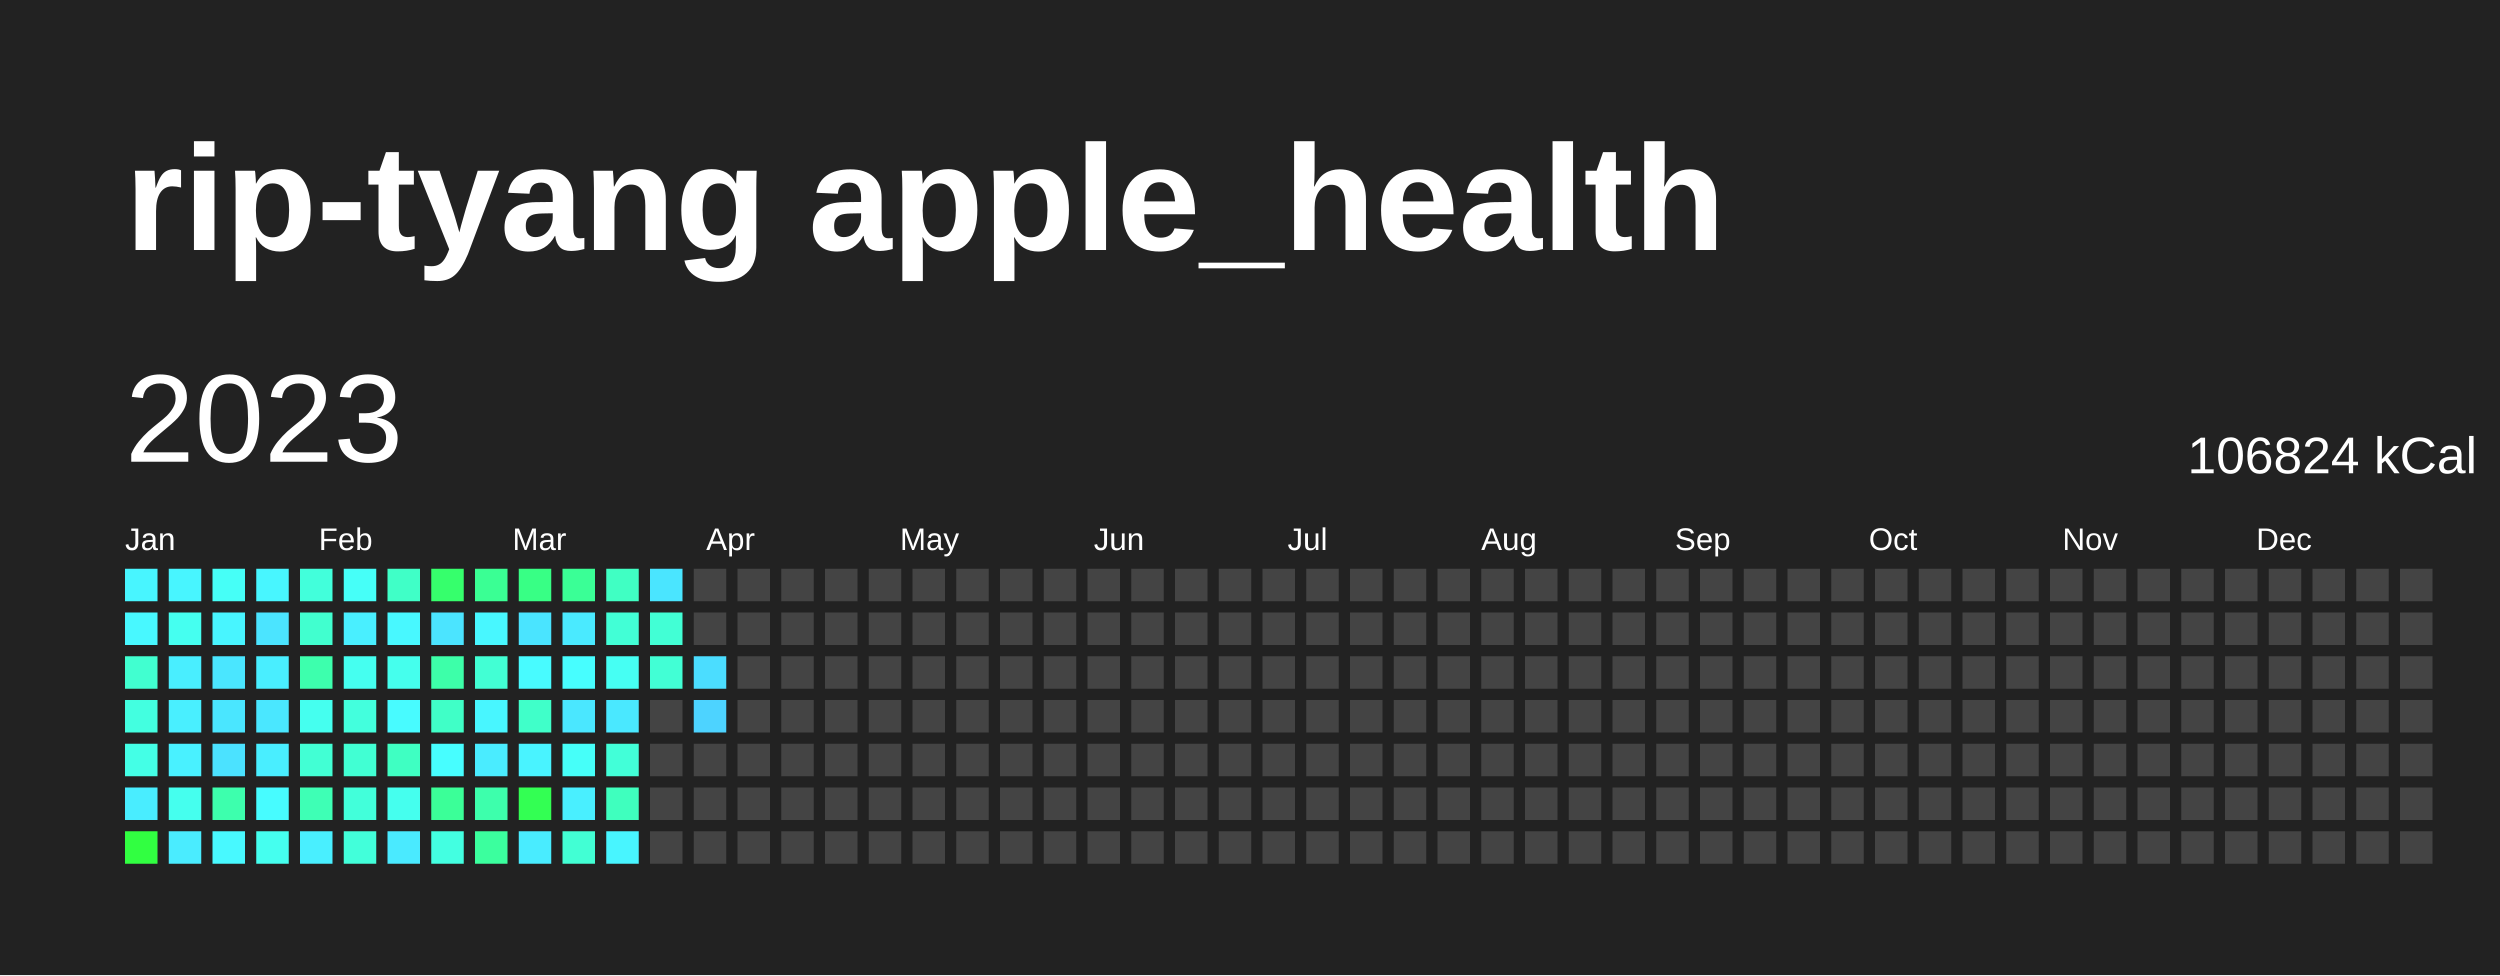
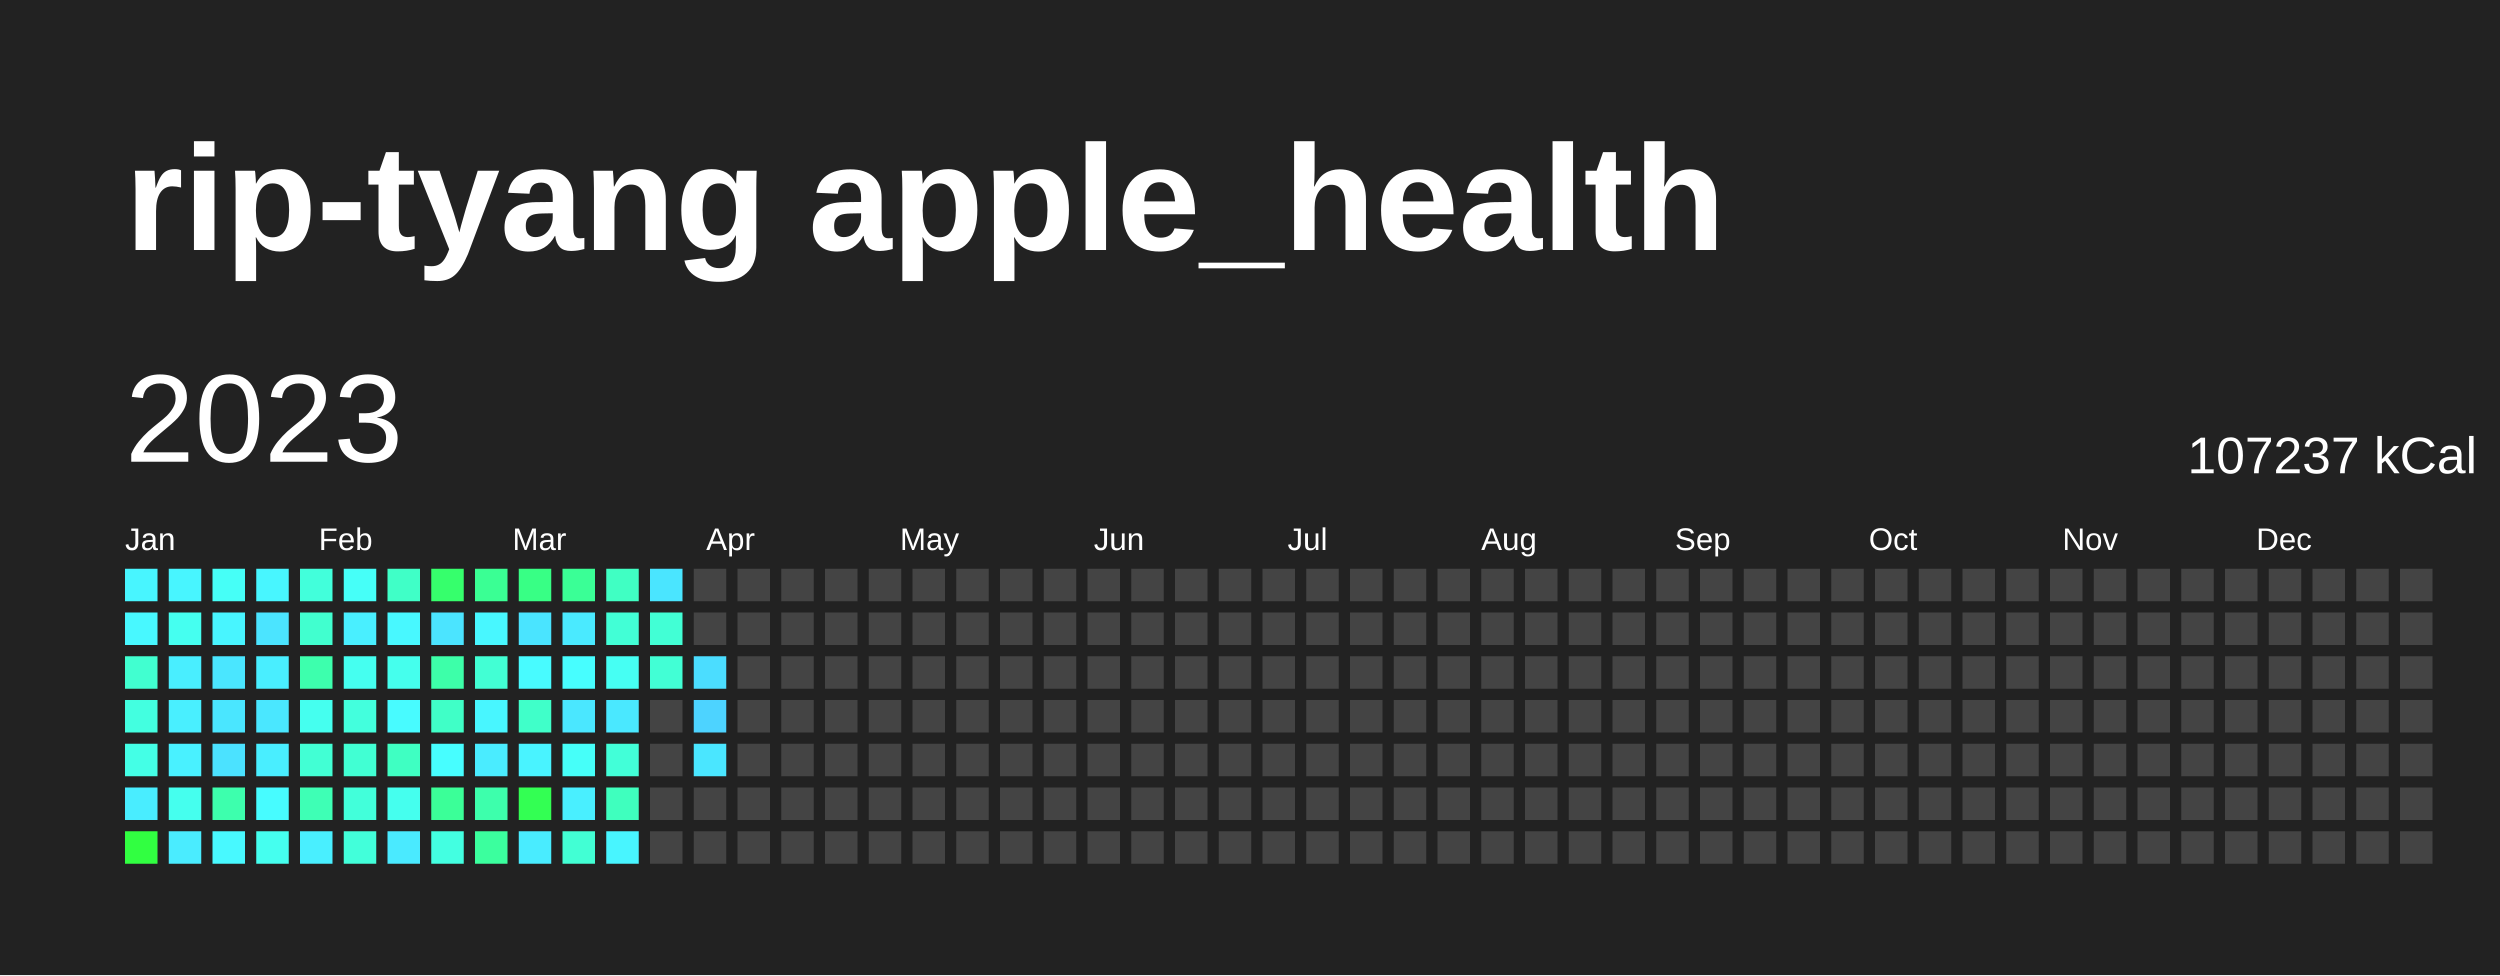
<svg xmlns="http://www.w3.org/2000/svg" baseProfile="full" height="78mm" version="1.1" viewBox="0,0,200,78" width="200mm">
  <defs />
  <rect fill="#222222" height="78" width="200" x="0" y="0" />
  <text fill="#FFFFFF" style="font-size:12px; font-family:Arial; font-weight:bold;" x="10" y="20">rip-tyang apple_health</text>
  <text dominant-baseline="hanging" fill="#FFFFFF" style="font-size:10.0px; font-family:Arial;" x="10" y="30">2023</text>
-   <text dominant-baseline="hanging" fill="#FFFFFF" style="font-size:4.125px; font-family:Arial;" x="175" y="35">106824 kCal</text>
+   <text dominant-baseline="hanging" fill="#FFFFFF" style="font-size:4.125px; font-family:Arial;" x="175" y="35">107237 kCal</text>
  <text fill="#FFFFFF" style="font-size:2.5px; font-family:Arial" x="10.0" y="44">Jan</text>
  <text fill="#FFFFFF" style="font-size:2.5px; font-family:Arial" x="25.5" y="44">Feb</text>
  <text fill="#FFFFFF" style="font-size:2.5px; font-family:Arial" x="41.0" y="44">Mar</text>
  <text fill="#FFFFFF" style="font-size:2.5px; font-family:Arial" x="56.5" y="44">Apr</text>
  <text fill="#FFFFFF" style="font-size:2.5px; font-family:Arial" x="72.0" y="44">May</text>
  <text fill="#FFFFFF" style="font-size:2.5px; font-family:Arial" x="87.5" y="44">Jun</text>
  <text fill="#FFFFFF" style="font-size:2.5px; font-family:Arial" x="103.0" y="44">Jul</text>
  <text fill="#FFFFFF" style="font-size:2.5px; font-family:Arial" x="118.5" y="44">Aug</text>
  <text fill="#FFFFFF" style="font-size:2.5px; font-family:Arial" x="134.0" y="44">Sep</text>
  <text fill="#FFFFFF" style="font-size:2.5px; font-family:Arial" x="149.5" y="44">Oct</text>
  <text fill="#FFFFFF" style="font-size:2.5px; font-family:Arial" x="165.0" y="44">Nov</text>
  <text fill="#FFFFFF" style="font-size:2.5px; font-family:Arial" x="180.5" y="44">Dec</text>
  <rect fill="#48f5ff" height="2.6" width="2.6" x="10.0" y="45.5" />
  <rect fill="#48f8ff" height="2.6" width="2.6" x="10.0" y="49.0" />
  <rect fill="#41ffd0" height="2.6" width="2.6" x="10.0" y="52.5" />
  <rect fill="#43ffe0" height="2.6" width="2.6" x="10.0" y="56.0" />
  <rect fill="#44ffe6" height="2.6" width="2.6" x="10.0" y="59.5" />
  <rect fill="#49edff" height="2.6" width="2.6" x="10.0" y="63.0" />
  <rect fill="#31ff41" height="2.6" width="2.6" x="10.0" y="66.5" />
  <rect fill="#48f5ff" height="2.6" width="2.6" x="13.5" y="45.5" />
  <rect fill="#45fff0" height="2.6" width="2.6" x="13.5" y="49.0" />
  <rect fill="#49eeff" height="2.6" width="2.6" x="13.5" y="52.5" />
  <rect fill="#49efff" height="2.6" width="2.6" x="13.5" y="56.0" />
  <rect fill="#49f1ff" height="2.6" width="2.6" x="13.5" y="59.5" />
  <rect fill="#45ffee" height="2.6" width="2.6" x="13.5" y="63.0" />
  <rect fill="#4aecff" height="2.6" width="2.6" x="13.5" y="66.5" />
  <rect fill="#46fff7" height="2.6" width="2.6" x="17.0" y="45.5" />
  <rect fill="#48f5ff" height="2.6" width="2.6" x="17.0" y="49.0" />
  <rect fill="#4ae6ff" height="2.6" width="2.6" x="17.0" y="52.5" />
  <rect fill="#4ae6ff" height="2.6" width="2.6" x="17.0" y="56.0" />
  <rect fill="#4be2ff" height="2.6" width="2.6" x="17.0" y="59.5" />
  <rect fill="#3dffad" height="2.6" width="2.6" x="17.0" y="63.0" />
  <rect fill="#48f9ff" height="2.6" width="2.6" x="17.0" y="66.5" />
  <rect fill="#48f6ff" height="2.6" width="2.6" x="20.5" y="45.5" />
  <rect fill="#4be4ff" height="2.6" width="2.6" x="20.5" y="49.0" />
  <rect fill="#49eeff" height="2.6" width="2.6" x="20.5" y="52.5" />
  <rect fill="#4ae7ff" height="2.6" width="2.6" x="20.5" y="56.0" />
  <rect fill="#49eeff" height="2.6" width="2.6" x="20.5" y="59.5" />
  <rect fill="#47fcff" height="2.6" width="2.6" x="20.5" y="63.0" />
  <rect fill="#45ffef" height="2.6" width="2.6" x="20.5" y="66.5" />
  <rect fill="#42ffdb" height="2.6" width="2.6" x="24.0" y="45.5" />
  <rect fill="#41ffcf" height="2.6" width="2.6" x="24.0" y="49.0" />
  <rect fill="#3dffad" height="2.6" width="2.6" x="24.0" y="52.5" />
  <rect fill="#45ffef" height="2.6" width="2.6" x="24.0" y="56.0" />
  <rect fill="#42ffd4" height="2.6" width="2.6" x="24.0" y="59.5" />
  <rect fill="#3effb5" height="2.6" width="2.6" x="24.0" y="63.0" />
  <rect fill="#49efff" height="2.6" width="2.6" x="24.0" y="66.5" />
  <rect fill="#46fff8" height="2.6" width="2.6" x="27.5" y="45.5" />
  <rect fill="#49efff" height="2.6" width="2.6" x="27.5" y="49.0" />
  <rect fill="#45fff0" height="2.6" width="2.6" x="27.5" y="52.5" />
  <rect fill="#43ffdd" height="2.6" width="2.6" x="27.5" y="56.0" />
  <rect fill="#41ffd3" height="2.6" width="2.6" x="27.5" y="59.5" />
  <rect fill="#42ffda" height="2.6" width="2.6" x="27.5" y="63.0" />
  <rect fill="#42ffda" height="2.6" width="2.6" x="27.5" y="66.5" />
  <rect fill="#40ffc7" height="2.6" width="2.6" x="31.0" y="45.5" />
  <rect fill="#48f8ff" height="2.6" width="2.6" x="31.0" y="49.0" />
  <rect fill="#45ffed" height="2.6" width="2.6" x="31.0" y="52.5" />
  <rect fill="#48fbff" height="2.6" width="2.6" x="31.0" y="56.0" />
  <rect fill="#3fffc2" height="2.6" width="2.6" x="31.0" y="59.5" />
  <rect fill="#45ffee" height="2.6" width="2.6" x="31.0" y="63.0" />
  <rect fill="#4aeaff" height="2.6" width="2.6" x="31.0" y="66.5" />
  <rect fill="#36ff6c" height="2.6" width="2.6" x="34.5" y="45.5" />
  <rect fill="#4be4ff" height="2.6" width="2.6" x="34.5" y="49.0" />
  <rect fill="#3dffa9" height="2.6" width="2.6" x="34.5" y="52.5" />
  <rect fill="#40ffc7" height="2.6" width="2.6" x="34.5" y="56.0" />
  <rect fill="#47feff" height="2.6" width="2.6" x="34.5" y="59.5" />
  <rect fill="#3bff98" height="2.6" width="2.6" x="34.5" y="63.0" />
  <rect fill="#43ffe1" height="2.6" width="2.6" x="34.5" y="66.5" />
  <rect fill="#3aff94" height="2.6" width="2.6" x="38.0" y="45.5" />
  <rect fill="#48f7ff" height="2.6" width="2.6" x="38.0" y="49.0" />
  <rect fill="#42ffd4" height="2.6" width="2.6" x="38.0" y="52.5" />
  <rect fill="#48f6ff" height="2.6" width="2.6" x="38.0" y="56.0" />
  <rect fill="#4aecff" height="2.6" width="2.6" x="38.0" y="59.5" />
  <rect fill="#3dffac" height="2.6" width="2.6" x="38.0" y="63.0" />
  <rect fill="#3bff9e" height="2.6" width="2.6" x="38.0" y="66.5" />
  <rect fill="#38ff85" height="2.6" width="2.6" x="41.5" y="45.5" />
  <rect fill="#4ae4ff" height="2.6" width="2.6" x="41.5" y="49.0" />
  <rect fill="#48fbff" height="2.6" width="2.6" x="41.5" y="52.5" />
  <rect fill="#40ffc9" height="2.6" width="2.6" x="41.5" y="56.0" />
  <rect fill="#49f3ff" height="2.6" width="2.6" x="41.5" y="59.5" />
  <rect fill="#33ff53" height="2.6" width="2.6" x="41.5" y="63.0" />
  <rect fill="#49ecff" height="2.6" width="2.6" x="41.5" y="66.5" />
  <rect fill="#3aff96" height="2.6" width="2.6" x="45.0" y="45.5" />
  <rect fill="#4aeaff" height="2.6" width="2.6" x="45.0" y="49.0" />
  <rect fill="#47feff" height="2.6" width="2.6" x="45.0" y="52.5" />
  <rect fill="#4ae7ff" height="2.6" width="2.6" x="45.0" y="56.0" />
  <rect fill="#46fff9" height="2.6" width="2.6" x="45.0" y="59.5" />
  <rect fill="#49efff" height="2.6" width="2.6" x="45.0" y="63.0" />
  <rect fill="#42ffd4" height="2.6" width="2.6" x="45.0" y="66.5" />
  <rect fill="#40ffc3" height="2.6" width="2.6" x="48.5" y="45.5" />
  <rect fill="#42ffd6" height="2.6" width="2.6" x="48.5" y="49.0" />
  <rect fill="#46fff3" height="2.6" width="2.6" x="48.5" y="52.5" />
  <rect fill="#4ae8ff" height="2.6" width="2.6" x="48.5" y="56.0" />
  <rect fill="#42ffd8" height="2.6" width="2.6" x="48.5" y="59.5" />
  <rect fill="#3fffbe" height="2.6" width="2.6" x="48.5" y="63.0" />
  <rect fill="#48f5ff" height="2.6" width="2.6" x="48.5" y="66.5" />
  <rect fill="#4ae5ff" height="2.6" width="2.6" x="52.0" y="45.5" />
  <rect fill="#42ffd5" height="2.6" width="2.6" x="52.0" y="49.0" />
  <rect fill="#42ffd5" height="2.6" width="2.6" x="52.0" y="52.5" />
  <rect fill="#444444" height="2.6" width="2.6" x="52.0" y="56.0" />
  <rect fill="#444444" height="2.6" width="2.6" x="52.0" y="59.5" />
  <rect fill="#444444" height="2.6" width="2.6" x="52.0" y="63.0" />
  <rect fill="#444444" height="2.6" width="2.6" x="52.0" y="66.5" />
  <rect fill="#444444" height="2.6" width="2.6" x="55.5" y="45.5" />
  <rect fill="#444444" height="2.6" width="2.6" x="55.5" y="49.0" />
  <rect fill="#4bddff" height="2.6" width="2.6" x="55.5" y="52.5" />
  <rect fill="#4dd3ff" height="2.6" width="2.6" x="55.5" y="56.0" />
-   <rect fill="#444444" height="2.6" width="2.6" x="55.5" y="59.5" />
+   <rect fill="#4ae6ff" height="2.6" width="2.6" x="55.5" y="59.5" />
  <rect fill="#444444" height="2.6" width="2.6" x="55.5" y="63.0" />
  <rect fill="#444444" height="2.6" width="2.6" x="55.5" y="66.5" />
  <rect fill="#444444" height="2.6" width="2.6" x="59.0" y="45.5" />
  <rect fill="#444444" height="2.6" width="2.6" x="59.0" y="49.0" />
  <rect fill="#444444" height="2.6" width="2.6" x="59.0" y="52.5" />
  <rect fill="#444444" height="2.6" width="2.6" x="59.0" y="56.0" />
  <rect fill="#444444" height="2.6" width="2.6" x="59.0" y="59.5" />
  <rect fill="#444444" height="2.6" width="2.6" x="59.0" y="63.0" />
  <rect fill="#444444" height="2.6" width="2.6" x="59.0" y="66.5" />
  <rect fill="#444444" height="2.6" width="2.6" x="62.5" y="45.5" />
  <rect fill="#444444" height="2.6" width="2.6" x="62.5" y="49.0" />
  <rect fill="#444444" height="2.6" width="2.6" x="62.5" y="52.5" />
  <rect fill="#444444" height="2.6" width="2.6" x="62.5" y="56.0" />
  <rect fill="#444444" height="2.6" width="2.6" x="62.5" y="59.5" />
  <rect fill="#444444" height="2.6" width="2.6" x="62.5" y="63.0" />
  <rect fill="#444444" height="2.6" width="2.6" x="62.5" y="66.5" />
  <rect fill="#444444" height="2.6" width="2.6" x="66.0" y="45.5" />
  <rect fill="#444444" height="2.6" width="2.6" x="66.0" y="49.0" />
  <rect fill="#444444" height="2.6" width="2.6" x="66.0" y="52.5" />
  <rect fill="#444444" height="2.6" width="2.6" x="66.0" y="56.0" />
  <rect fill="#444444" height="2.6" width="2.6" x="66.0" y="59.5" />
  <rect fill="#444444" height="2.6" width="2.6" x="66.0" y="63.0" />
  <rect fill="#444444" height="2.6" width="2.6" x="66.0" y="66.5" />
  <rect fill="#444444" height="2.6" width="2.6" x="69.5" y="45.5" />
  <rect fill="#444444" height="2.6" width="2.6" x="69.5" y="49.0" />
  <rect fill="#444444" height="2.6" width="2.6" x="69.5" y="52.5" />
  <rect fill="#444444" height="2.6" width="2.6" x="69.5" y="56.0" />
  <rect fill="#444444" height="2.6" width="2.6" x="69.5" y="59.5" />
  <rect fill="#444444" height="2.6" width="2.6" x="69.5" y="63.0" />
  <rect fill="#444444" height="2.6" width="2.6" x="69.5" y="66.5" />
  <rect fill="#444444" height="2.6" width="2.6" x="73.0" y="45.5" />
  <rect fill="#444444" height="2.6" width="2.6" x="73.0" y="49.0" />
  <rect fill="#444444" height="2.6" width="2.6" x="73.0" y="52.5" />
  <rect fill="#444444" height="2.6" width="2.6" x="73.0" y="56.0" />
  <rect fill="#444444" height="2.6" width="2.6" x="73.0" y="59.5" />
  <rect fill="#444444" height="2.6" width="2.6" x="73.0" y="63.0" />
  <rect fill="#444444" height="2.6" width="2.6" x="73.0" y="66.5" />
  <rect fill="#444444" height="2.6" width="2.6" x="76.5" y="45.5" />
  <rect fill="#444444" height="2.6" width="2.6" x="76.5" y="49.0" />
  <rect fill="#444444" height="2.6" width="2.6" x="76.5" y="52.5" />
  <rect fill="#444444" height="2.6" width="2.6" x="76.5" y="56.0" />
  <rect fill="#444444" height="2.6" width="2.6" x="76.5" y="59.5" />
  <rect fill="#444444" height="2.6" width="2.6" x="76.5" y="63.0" />
  <rect fill="#444444" height="2.6" width="2.6" x="76.5" y="66.5" />
  <rect fill="#444444" height="2.6" width="2.6" x="80.0" y="45.5" />
  <rect fill="#444444" height="2.6" width="2.6" x="80.0" y="49.0" />
  <rect fill="#444444" height="2.6" width="2.6" x="80.0" y="52.5" />
  <rect fill="#444444" height="2.6" width="2.6" x="80.0" y="56.0" />
  <rect fill="#444444" height="2.6" width="2.6" x="80.0" y="59.5" />
  <rect fill="#444444" height="2.6" width="2.6" x="80.0" y="63.0" />
  <rect fill="#444444" height="2.6" width="2.6" x="80.0" y="66.5" />
  <rect fill="#444444" height="2.6" width="2.6" x="83.5" y="45.5" />
  <rect fill="#444444" height="2.6" width="2.6" x="83.5" y="49.0" />
  <rect fill="#444444" height="2.6" width="2.6" x="83.5" y="52.5" />
  <rect fill="#444444" height="2.6" width="2.6" x="83.5" y="56.0" />
  <rect fill="#444444" height="2.6" width="2.6" x="83.5" y="59.5" />
  <rect fill="#444444" height="2.6" width="2.6" x="83.5" y="63.0" />
  <rect fill="#444444" height="2.6" width="2.6" x="83.5" y="66.5" />
  <rect fill="#444444" height="2.6" width="2.6" x="87.0" y="45.5" />
  <rect fill="#444444" height="2.6" width="2.6" x="87.0" y="49.0" />
  <rect fill="#444444" height="2.6" width="2.6" x="87.0" y="52.5" />
  <rect fill="#444444" height="2.6" width="2.6" x="87.0" y="56.0" />
  <rect fill="#444444" height="2.6" width="2.6" x="87.0" y="59.5" />
  <rect fill="#444444" height="2.6" width="2.6" x="87.0" y="63.0" />
  <rect fill="#444444" height="2.6" width="2.6" x="87.0" y="66.5" />
  <rect fill="#444444" height="2.6" width="2.6" x="90.5" y="45.5" />
  <rect fill="#444444" height="2.6" width="2.6" x="90.5" y="49.0" />
  <rect fill="#444444" height="2.6" width="2.6" x="90.5" y="52.5" />
  <rect fill="#444444" height="2.6" width="2.6" x="90.5" y="56.0" />
  <rect fill="#444444" height="2.6" width="2.6" x="90.5" y="59.5" />
  <rect fill="#444444" height="2.6" width="2.6" x="90.5" y="63.0" />
  <rect fill="#444444" height="2.6" width="2.6" x="90.5" y="66.5" />
  <rect fill="#444444" height="2.6" width="2.6" x="94.0" y="45.5" />
  <rect fill="#444444" height="2.6" width="2.6" x="94.0" y="49.0" />
  <rect fill="#444444" height="2.6" width="2.6" x="94.0" y="52.5" />
  <rect fill="#444444" height="2.6" width="2.6" x="94.0" y="56.0" />
  <rect fill="#444444" height="2.6" width="2.6" x="94.0" y="59.5" />
  <rect fill="#444444" height="2.6" width="2.6" x="94.0" y="63.0" />
  <rect fill="#444444" height="2.6" width="2.6" x="94.0" y="66.5" />
  <rect fill="#444444" height="2.6" width="2.6" x="97.5" y="45.5" />
  <rect fill="#444444" height="2.6" width="2.6" x="97.5" y="49.0" />
  <rect fill="#444444" height="2.6" width="2.6" x="97.5" y="52.5" />
  <rect fill="#444444" height="2.6" width="2.6" x="97.5" y="56.0" />
  <rect fill="#444444" height="2.6" width="2.6" x="97.5" y="59.5" />
  <rect fill="#444444" height="2.6" width="2.6" x="97.5" y="63.0" />
  <rect fill="#444444" height="2.6" width="2.6" x="97.5" y="66.5" />
  <rect fill="#444444" height="2.6" width="2.6" x="101.0" y="45.5" />
  <rect fill="#444444" height="2.6" width="2.6" x="101.0" y="49.0" />
  <rect fill="#444444" height="2.6" width="2.6" x="101.0" y="52.5" />
  <rect fill="#444444" height="2.6" width="2.6" x="101.0" y="56.0" />
  <rect fill="#444444" height="2.6" width="2.6" x="101.0" y="59.5" />
  <rect fill="#444444" height="2.6" width="2.6" x="101.0" y="63.0" />
  <rect fill="#444444" height="2.6" width="2.6" x="101.0" y="66.5" />
  <rect fill="#444444" height="2.6" width="2.6" x="104.5" y="45.5" />
  <rect fill="#444444" height="2.6" width="2.6" x="104.5" y="49.0" />
  <rect fill="#444444" height="2.6" width="2.6" x="104.5" y="52.5" />
  <rect fill="#444444" height="2.6" width="2.6" x="104.5" y="56.0" />
  <rect fill="#444444" height="2.6" width="2.6" x="104.5" y="59.5" />
  <rect fill="#444444" height="2.6" width="2.6" x="104.5" y="63.0" />
  <rect fill="#444444" height="2.6" width="2.6" x="104.5" y="66.5" />
  <rect fill="#444444" height="2.6" width="2.6" x="108.0" y="45.5" />
  <rect fill="#444444" height="2.6" width="2.6" x="108.0" y="49.0" />
  <rect fill="#444444" height="2.6" width="2.6" x="108.0" y="52.5" />
  <rect fill="#444444" height="2.6" width="2.6" x="108.0" y="56.0" />
  <rect fill="#444444" height="2.6" width="2.6" x="108.0" y="59.5" />
  <rect fill="#444444" height="2.6" width="2.6" x="108.0" y="63.0" />
  <rect fill="#444444" height="2.6" width="2.6" x="108.0" y="66.5" />
  <rect fill="#444444" height="2.6" width="2.6" x="111.5" y="45.5" />
  <rect fill="#444444" height="2.6" width="2.6" x="111.5" y="49.0" />
  <rect fill="#444444" height="2.6" width="2.6" x="111.5" y="52.5" />
  <rect fill="#444444" height="2.6" width="2.6" x="111.5" y="56.0" />
  <rect fill="#444444" height="2.6" width="2.6" x="111.5" y="59.5" />
  <rect fill="#444444" height="2.6" width="2.6" x="111.5" y="63.0" />
  <rect fill="#444444" height="2.6" width="2.6" x="111.5" y="66.5" />
  <rect fill="#444444" height="2.6" width="2.6" x="115.0" y="45.5" />
  <rect fill="#444444" height="2.6" width="2.6" x="115.0" y="49.0" />
  <rect fill="#444444" height="2.6" width="2.6" x="115.0" y="52.5" />
  <rect fill="#444444" height="2.6" width="2.6" x="115.0" y="56.0" />
  <rect fill="#444444" height="2.6" width="2.6" x="115.0" y="59.5" />
  <rect fill="#444444" height="2.6" width="2.6" x="115.0" y="63.0" />
  <rect fill="#444444" height="2.6" width="2.6" x="115.0" y="66.5" />
  <rect fill="#444444" height="2.6" width="2.6" x="118.5" y="45.5" />
  <rect fill="#444444" height="2.6" width="2.6" x="118.5" y="49.0" />
  <rect fill="#444444" height="2.6" width="2.6" x="118.5" y="52.5" />
  <rect fill="#444444" height="2.6" width="2.6" x="118.5" y="56.0" />
  <rect fill="#444444" height="2.6" width="2.6" x="118.5" y="59.5" />
  <rect fill="#444444" height="2.6" width="2.6" x="118.5" y="63.0" />
  <rect fill="#444444" height="2.6" width="2.6" x="118.5" y="66.5" />
  <rect fill="#444444" height="2.6" width="2.6" x="122.0" y="45.5" />
  <rect fill="#444444" height="2.6" width="2.6" x="122.0" y="49.0" />
  <rect fill="#444444" height="2.6" width="2.6" x="122.0" y="52.5" />
  <rect fill="#444444" height="2.6" width="2.6" x="122.0" y="56.0" />
  <rect fill="#444444" height="2.6" width="2.6" x="122.0" y="59.5" />
  <rect fill="#444444" height="2.6" width="2.6" x="122.0" y="63.0" />
  <rect fill="#444444" height="2.6" width="2.6" x="122.0" y="66.5" />
  <rect fill="#444444" height="2.6" width="2.6" x="125.5" y="45.5" />
  <rect fill="#444444" height="2.6" width="2.6" x="125.5" y="49.0" />
  <rect fill="#444444" height="2.6" width="2.6" x="125.5" y="52.5" />
  <rect fill="#444444" height="2.6" width="2.6" x="125.5" y="56.0" />
  <rect fill="#444444" height="2.6" width="2.6" x="125.5" y="59.5" />
  <rect fill="#444444" height="2.6" width="2.6" x="125.5" y="63.0" />
  <rect fill="#444444" height="2.6" width="2.6" x="125.5" y="66.5" />
  <rect fill="#444444" height="2.6" width="2.6" x="129.0" y="45.5" />
  <rect fill="#444444" height="2.6" width="2.6" x="129.0" y="49.0" />
  <rect fill="#444444" height="2.6" width="2.6" x="129.0" y="52.5" />
  <rect fill="#444444" height="2.6" width="2.6" x="129.0" y="56.0" />
  <rect fill="#444444" height="2.6" width="2.6" x="129.0" y="59.5" />
  <rect fill="#444444" height="2.6" width="2.6" x="129.0" y="63.0" />
  <rect fill="#444444" height="2.6" width="2.6" x="129.0" y="66.5" />
  <rect fill="#444444" height="2.6" width="2.6" x="132.5" y="45.5" />
  <rect fill="#444444" height="2.6" width="2.6" x="132.5" y="49.0" />
  <rect fill="#444444" height="2.6" width="2.6" x="132.5" y="52.5" />
  <rect fill="#444444" height="2.6" width="2.6" x="132.5" y="56.0" />
  <rect fill="#444444" height="2.6" width="2.6" x="132.5" y="59.5" />
  <rect fill="#444444" height="2.6" width="2.6" x="132.5" y="63.0" />
  <rect fill="#444444" height="2.6" width="2.6" x="132.5" y="66.5" />
  <rect fill="#444444" height="2.6" width="2.6" x="136.0" y="45.5" />
  <rect fill="#444444" height="2.6" width="2.6" x="136.0" y="49.0" />
  <rect fill="#444444" height="2.6" width="2.6" x="136.0" y="52.5" />
  <rect fill="#444444" height="2.6" width="2.6" x="136.0" y="56.0" />
  <rect fill="#444444" height="2.6" width="2.6" x="136.0" y="59.5" />
  <rect fill="#444444" height="2.6" width="2.6" x="136.0" y="63.0" />
  <rect fill="#444444" height="2.6" width="2.6" x="136.0" y="66.5" />
  <rect fill="#444444" height="2.6" width="2.6" x="139.5" y="45.5" />
  <rect fill="#444444" height="2.6" width="2.6" x="139.5" y="49.0" />
  <rect fill="#444444" height="2.6" width="2.6" x="139.5" y="52.5" />
  <rect fill="#444444" height="2.6" width="2.6" x="139.5" y="56.0" />
  <rect fill="#444444" height="2.6" width="2.6" x="139.5" y="59.5" />
  <rect fill="#444444" height="2.6" width="2.6" x="139.5" y="63.0" />
  <rect fill="#444444" height="2.6" width="2.6" x="139.5" y="66.5" />
  <rect fill="#444444" height="2.6" width="2.6" x="143.0" y="45.5" />
  <rect fill="#444444" height="2.6" width="2.6" x="143.0" y="49.0" />
  <rect fill="#444444" height="2.6" width="2.6" x="143.0" y="52.5" />
  <rect fill="#444444" height="2.6" width="2.6" x="143.0" y="56.0" />
  <rect fill="#444444" height="2.6" width="2.6" x="143.0" y="59.5" />
  <rect fill="#444444" height="2.6" width="2.6" x="143.0" y="63.0" />
  <rect fill="#444444" height="2.6" width="2.6" x="143.0" y="66.5" />
  <rect fill="#444444" height="2.6" width="2.6" x="146.5" y="45.5" />
  <rect fill="#444444" height="2.6" width="2.6" x="146.5" y="49.0" />
  <rect fill="#444444" height="2.6" width="2.6" x="146.5" y="52.5" />
  <rect fill="#444444" height="2.6" width="2.6" x="146.5" y="56.0" />
  <rect fill="#444444" height="2.6" width="2.6" x="146.5" y="59.5" />
  <rect fill="#444444" height="2.6" width="2.6" x="146.5" y="63.0" />
  <rect fill="#444444" height="2.6" width="2.6" x="146.5" y="66.5" />
  <rect fill="#444444" height="2.6" width="2.6" x="150.0" y="45.5" />
  <rect fill="#444444" height="2.6" width="2.6" x="150.0" y="49.0" />
  <rect fill="#444444" height="2.6" width="2.6" x="150.0" y="52.5" />
  <rect fill="#444444" height="2.6" width="2.6" x="150.0" y="56.0" />
  <rect fill="#444444" height="2.6" width="2.6" x="150.0" y="59.5" />
  <rect fill="#444444" height="2.6" width="2.6" x="150.0" y="63.0" />
  <rect fill="#444444" height="2.6" width="2.6" x="150.0" y="66.5" />
  <rect fill="#444444" height="2.6" width="2.6" x="153.5" y="45.5" />
  <rect fill="#444444" height="2.6" width="2.6" x="153.5" y="49.0" />
  <rect fill="#444444" height="2.6" width="2.6" x="153.5" y="52.5" />
  <rect fill="#444444" height="2.6" width="2.6" x="153.5" y="56.0" />
  <rect fill="#444444" height="2.6" width="2.6" x="153.5" y="59.5" />
  <rect fill="#444444" height="2.6" width="2.6" x="153.5" y="63.0" />
  <rect fill="#444444" height="2.6" width="2.6" x="153.5" y="66.5" />
  <rect fill="#444444" height="2.6" width="2.6" x="157.0" y="45.5" />
  <rect fill="#444444" height="2.6" width="2.6" x="157.0" y="49.0" />
  <rect fill="#444444" height="2.6" width="2.6" x="157.0" y="52.5" />
  <rect fill="#444444" height="2.6" width="2.6" x="157.0" y="56.0" />
  <rect fill="#444444" height="2.6" width="2.6" x="157.0" y="59.5" />
  <rect fill="#444444" height="2.6" width="2.6" x="157.0" y="63.0" />
  <rect fill="#444444" height="2.6" width="2.6" x="157.0" y="66.5" />
  <rect fill="#444444" height="2.6" width="2.6" x="160.5" y="45.5" />
  <rect fill="#444444" height="2.6" width="2.6" x="160.5" y="49.0" />
  <rect fill="#444444" height="2.6" width="2.6" x="160.5" y="52.5" />
  <rect fill="#444444" height="2.6" width="2.6" x="160.5" y="56.0" />
  <rect fill="#444444" height="2.6" width="2.6" x="160.5" y="59.5" />
  <rect fill="#444444" height="2.6" width="2.6" x="160.5" y="63.0" />
  <rect fill="#444444" height="2.6" width="2.6" x="160.5" y="66.5" />
  <rect fill="#444444" height="2.6" width="2.6" x="164.0" y="45.5" />
  <rect fill="#444444" height="2.6" width="2.6" x="164.0" y="49.0" />
  <rect fill="#444444" height="2.6" width="2.6" x="164.0" y="52.5" />
  <rect fill="#444444" height="2.6" width="2.6" x="164.0" y="56.0" />
  <rect fill="#444444" height="2.6" width="2.6" x="164.0" y="59.5" />
  <rect fill="#444444" height="2.6" width="2.6" x="164.0" y="63.0" />
  <rect fill="#444444" height="2.6" width="2.6" x="164.0" y="66.5" />
  <rect fill="#444444" height="2.6" width="2.6" x="167.5" y="45.5" />
  <rect fill="#444444" height="2.6" width="2.6" x="167.5" y="49.0" />
  <rect fill="#444444" height="2.6" width="2.6" x="167.5" y="52.5" />
  <rect fill="#444444" height="2.6" width="2.6" x="167.5" y="56.0" />
  <rect fill="#444444" height="2.6" width="2.6" x="167.5" y="59.5" />
  <rect fill="#444444" height="2.6" width="2.6" x="167.5" y="63.0" />
  <rect fill="#444444" height="2.6" width="2.6" x="167.5" y="66.5" />
  <rect fill="#444444" height="2.6" width="2.6" x="171.0" y="45.5" />
  <rect fill="#444444" height="2.6" width="2.6" x="171.0" y="49.0" />
  <rect fill="#444444" height="2.6" width="2.6" x="171.0" y="52.5" />
  <rect fill="#444444" height="2.6" width="2.6" x="171.0" y="56.0" />
  <rect fill="#444444" height="2.6" width="2.6" x="171.0" y="59.5" />
  <rect fill="#444444" height="2.6" width="2.6" x="171.0" y="63.0" />
  <rect fill="#444444" height="2.6" width="2.6" x="171.0" y="66.5" />
  <rect fill="#444444" height="2.6" width="2.6" x="174.5" y="45.5" />
  <rect fill="#444444" height="2.6" width="2.6" x="174.5" y="49.0" />
  <rect fill="#444444" height="2.6" width="2.6" x="174.5" y="52.5" />
  <rect fill="#444444" height="2.6" width="2.6" x="174.5" y="56.0" />
  <rect fill="#444444" height="2.6" width="2.6" x="174.5" y="59.5" />
  <rect fill="#444444" height="2.6" width="2.6" x="174.5" y="63.0" />
  <rect fill="#444444" height="2.6" width="2.6" x="174.5" y="66.5" />
  <rect fill="#444444" height="2.6" width="2.6" x="178.0" y="45.5" />
  <rect fill="#444444" height="2.6" width="2.6" x="178.0" y="49.0" />
  <rect fill="#444444" height="2.6" width="2.6" x="178.0" y="52.5" />
  <rect fill="#444444" height="2.6" width="2.6" x="178.0" y="56.0" />
  <rect fill="#444444" height="2.6" width="2.6" x="178.0" y="59.5" />
  <rect fill="#444444" height="2.6" width="2.6" x="178.0" y="63.0" />
  <rect fill="#444444" height="2.6" width="2.6" x="178.0" y="66.5" />
  <rect fill="#444444" height="2.6" width="2.6" x="181.5" y="45.5" />
  <rect fill="#444444" height="2.6" width="2.6" x="181.5" y="49.0" />
  <rect fill="#444444" height="2.6" width="2.6" x="181.5" y="52.5" />
  <rect fill="#444444" height="2.6" width="2.6" x="181.5" y="56.0" />
  <rect fill="#444444" height="2.6" width="2.6" x="181.5" y="59.5" />
  <rect fill="#444444" height="2.6" width="2.6" x="181.5" y="63.0" />
  <rect fill="#444444" height="2.6" width="2.6" x="181.5" y="66.5" />
  <rect fill="#444444" height="2.6" width="2.6" x="185.0" y="45.5" />
  <rect fill="#444444" height="2.6" width="2.6" x="185.0" y="49.0" />
  <rect fill="#444444" height="2.6" width="2.6" x="185.0" y="52.5" />
  <rect fill="#444444" height="2.6" width="2.6" x="185.0" y="56.0" />
  <rect fill="#444444" height="2.6" width="2.6" x="185.0" y="59.5" />
  <rect fill="#444444" height="2.6" width="2.6" x="185.0" y="63.0" />
  <rect fill="#444444" height="2.6" width="2.6" x="185.0" y="66.5" />
  <rect fill="#444444" height="2.6" width="2.6" x="188.5" y="45.5" />
  <rect fill="#444444" height="2.6" width="2.6" x="188.5" y="49.0" />
  <rect fill="#444444" height="2.6" width="2.6" x="188.5" y="52.5" />
  <rect fill="#444444" height="2.6" width="2.6" x="188.5" y="56.0" />
  <rect fill="#444444" height="2.6" width="2.6" x="188.5" y="59.5" />
  <rect fill="#444444" height="2.6" width="2.6" x="188.5" y="63.0" />
  <rect fill="#444444" height="2.6" width="2.6" x="188.5" y="66.5" />
  <rect fill="#444444" height="2.6" width="2.6" x="192.0" y="45.5" />
  <rect fill="#444444" height="2.6" width="2.6" x="192.0" y="49.0" />
  <rect fill="#444444" height="2.6" width="2.6" x="192.0" y="52.5" />
  <rect fill="#444444" height="2.6" width="2.6" x="192.0" y="56.0" />
  <rect fill="#444444" height="2.6" width="2.6" x="192.0" y="59.5" />
  <rect fill="#444444" height="2.6" width="2.6" x="192.0" y="63.0" />
  <rect fill="#444444" height="2.6" width="2.6" x="192.0" y="66.5" />
</svg>
